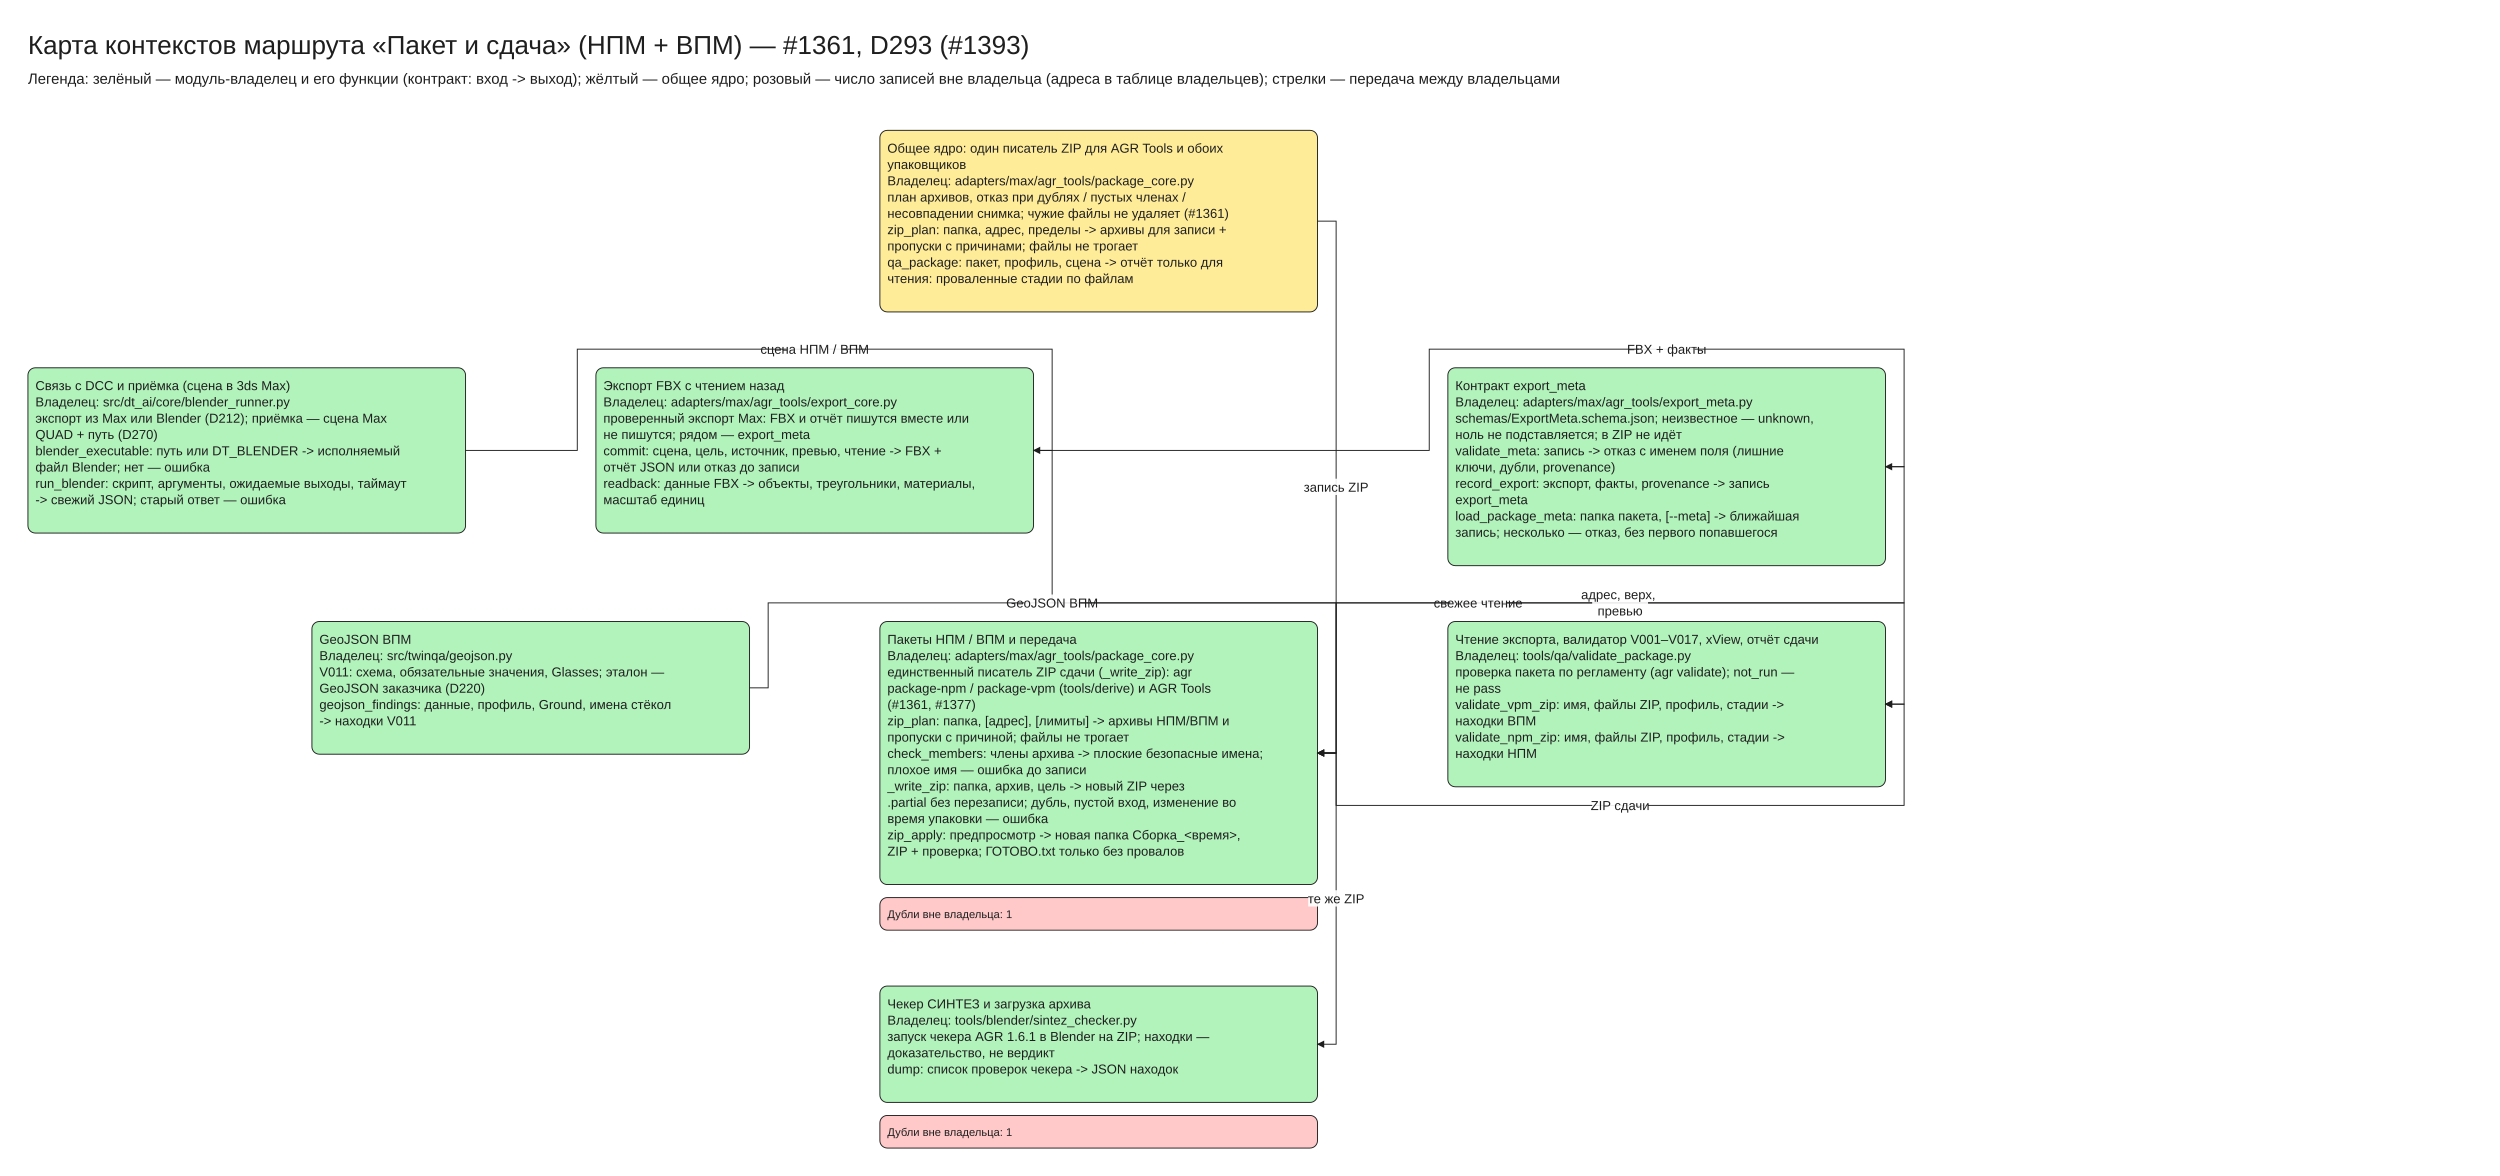
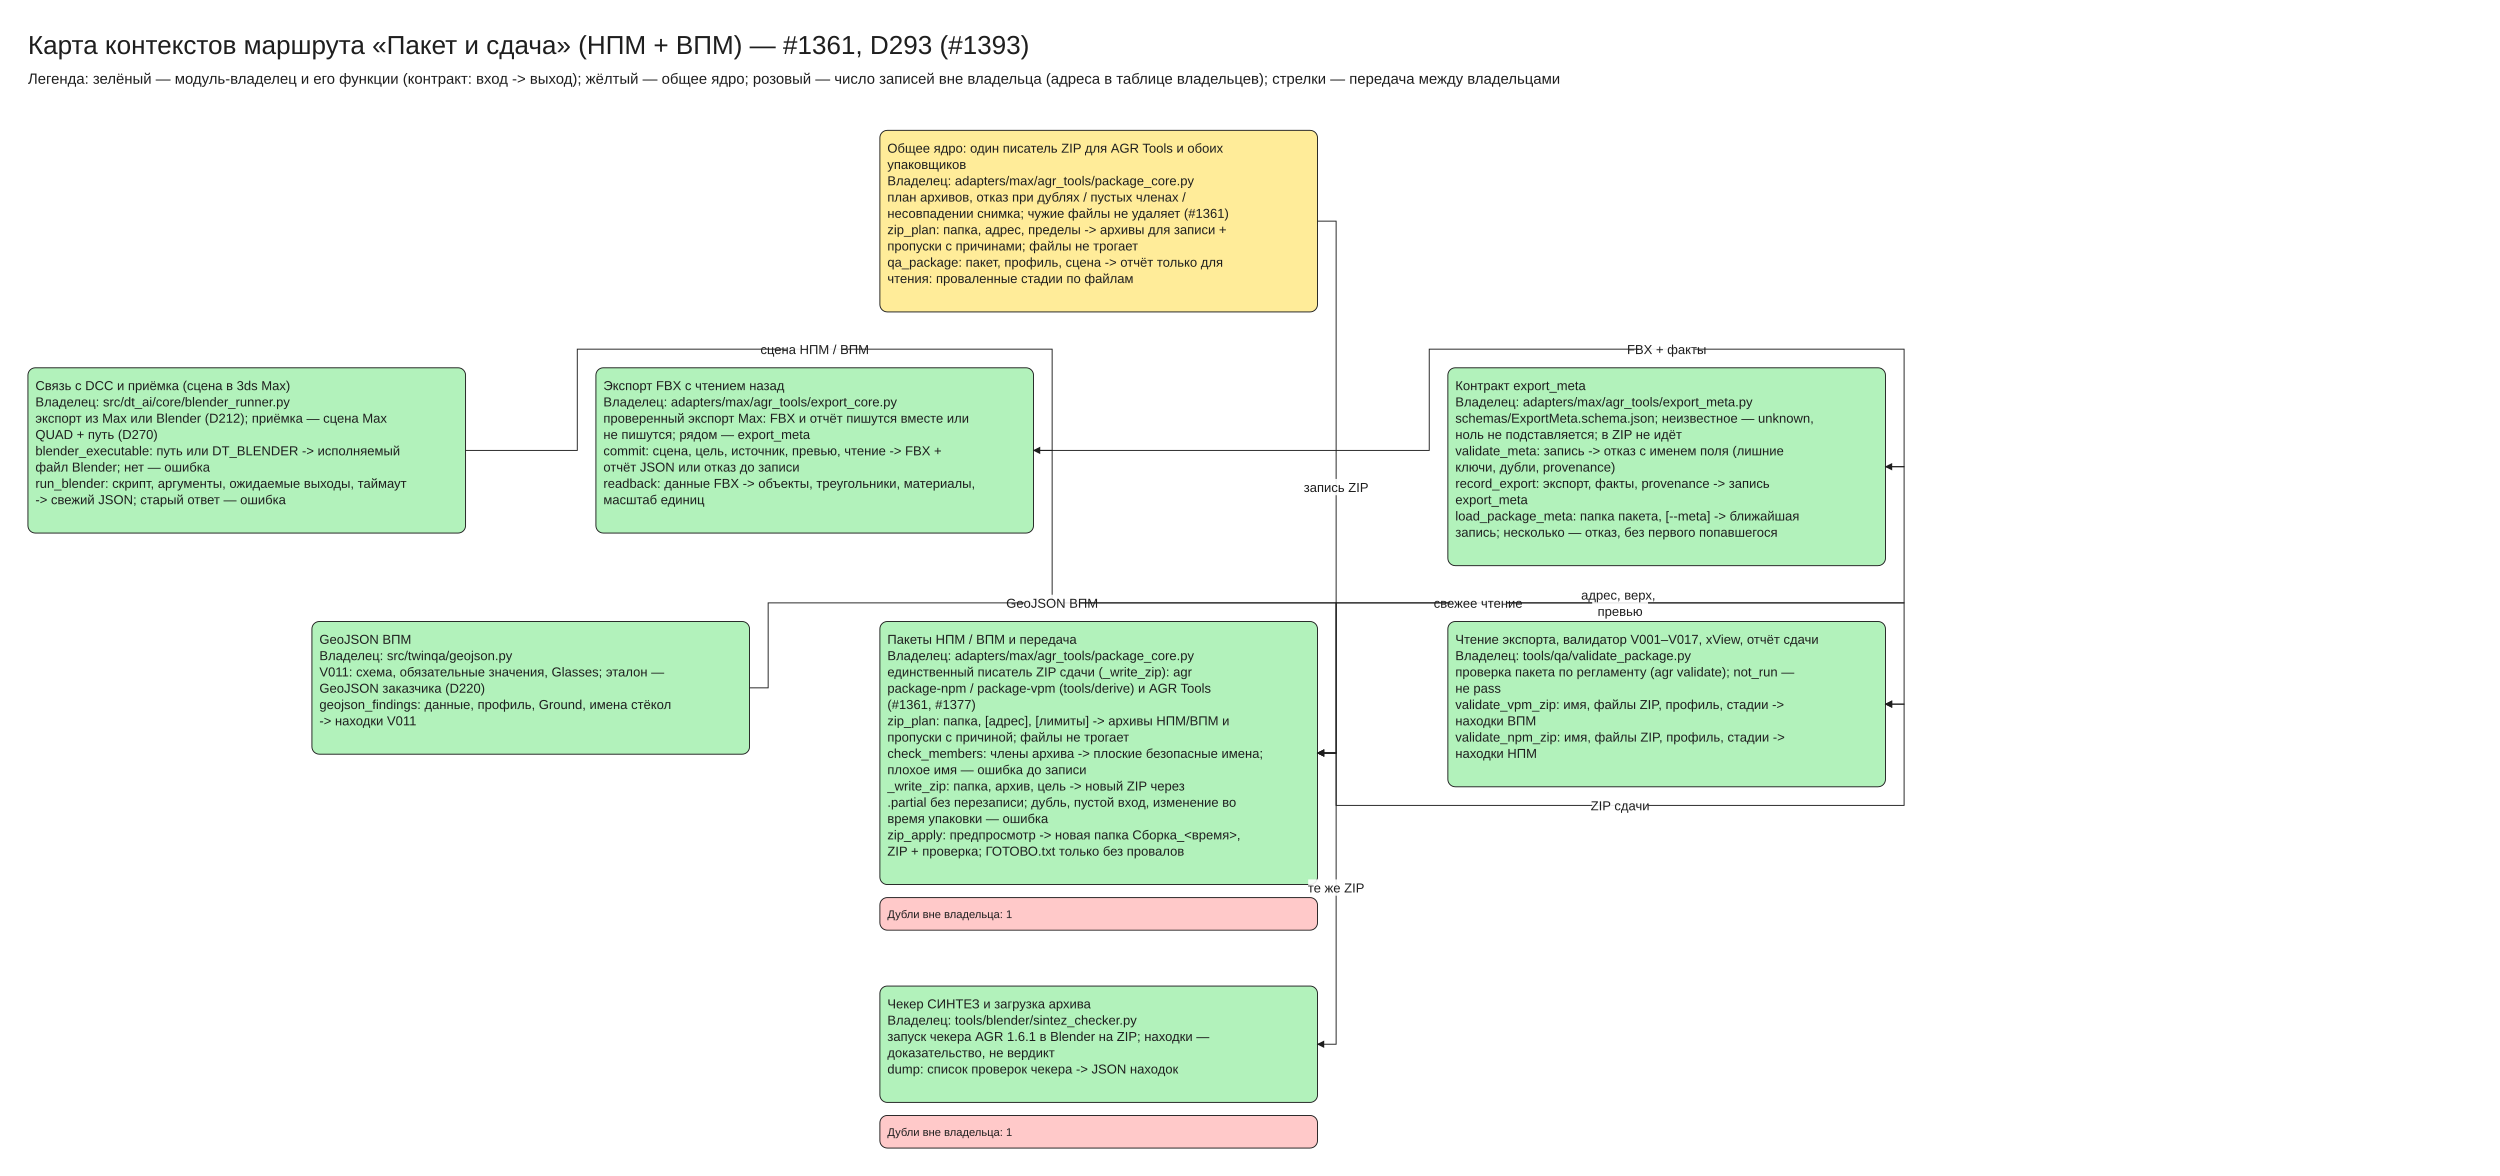
<svg xmlns="http://www.w3.org/2000/svg" viewBox="10 -30 2685 1263" width="2685" height="1263" font-family="Segoe UI, Arial, sans-serif">
  <defs>
    <marker id="arrow" viewBox="0 0 10 10" refX="9" refY="5" markerWidth="8" markerHeight="8" orient="auto-start-reverse">
      <path d="M0,0 L10,5 L0,10 z" fill="#1e1e1e" />
    </marker>
  </defs>
  <rect x="10" y="-30" width="2685" height="1263" fill="#ffffff" />
  <rect x="955.0" y="110" width="470" height="195.0" rx="8" fill="#ffec99" stroke="#1e1e1e" />
  <rect x="40.0" y="365.0" width="470" height="177.5" rx="8" fill="#b2f2bb" stroke="#1e1e1e" />
  <rect x="650.0" y="365.0" width="470" height="177.5" rx="8" fill="#b2f2bb" stroke="#1e1e1e" />
  <rect x="1565.0" y="365.0" width="470" height="212.5" rx="8" fill="#b2f2bb" stroke="#1e1e1e" />
  <rect x="1565.0" y="637.5" width="470" height="177.5" rx="8" fill="#b2f2bb" stroke="#1e1e1e" />
  <rect x="345.0" y="637.5" width="470" height="142.5" rx="8" fill="#b2f2bb" stroke="#1e1e1e" />
  <rect x="955.0" y="637.5" width="470" height="282.5" rx="8" fill="#b2f2bb" stroke="#1e1e1e" />
  <rect x="955.0" y="934.0" width="470" height="35.0" rx="8" fill="#ffc9c9" stroke="#1e1e1e" />
  <rect x="955.0" y="1029.0" width="470" height="125.0" rx="8" fill="#b2f2bb" stroke="#1e1e1e" />
  <rect x="955.0" y="1168.0" width="470" height="35.0" rx="8" fill="#ffc9c9" stroke="#1e1e1e" />
  <polyline points="510.0,453.75 630.0,453.75 630.0,345.0 1140.0,345.0 1140.0,453.75 1120.0,453.75" fill="none" stroke="#1e1e1e" marker-end="url(#arrow)" />
  <polyline points="1120.0,453.75 1545.0,453.75 1545.0,345.0 2055.0,345.0 2055.0,471.25 2035.0,471.25" fill="none" stroke="#1e1e1e" marker-end="url(#arrow)" />
  <polyline points="1120.0,453.75 1140.0,453.75 1140.0,617.5 2055.0,617.5 2055.0,726.25 2035.0,726.25" fill="none" stroke="#1e1e1e" marker-end="url(#arrow)" />
  <polyline points="2035.0,471.25 2055.0,471.25 2055.0,617.5 1445.0,617.5 1445.0,778.75 1425.0,778.75" fill="none" stroke="#1e1e1e" marker-end="url(#arrow)" />
  <polyline points="815.0,708.75 835.0,708.75 835.0,617.5 1445.0,617.5 1445.0,778.75 1425.0,778.75" fill="none" stroke="#1e1e1e" marker-end="url(#arrow)" />
  <polyline points="1425.0,207.5 1445.0,207.5 1445.0,778.75 1425.0,778.75" fill="none" stroke="#1e1e1e" marker-end="url(#arrow)" />
  <polyline points="1425.0,778.75 1445.0,778.75 1445.0,835.0 2055.0,835.0 2055.0,726.25 2035.0,726.25" fill="none" stroke="#1e1e1e" marker-end="url(#arrow)" />
  <polyline points="1425.0,778.75 1445.0,778.75 1445.0,1091.5 1425.0,1091.5" fill="none" stroke="#1e1e1e" marker-end="url(#arrow)" />
  <text x="40" y="0" font-size="28" text-anchor="start" fill="#1e1e1e">
    <tspan x="40" dy="28">Карта контекстов маршрута «Пакет и сдача» (НПМ + ВПМ) — #1361, D293 (#1393)</tspan>
  </text>
  <text x="40" y="44" font-size="16" text-anchor="start" fill="#1e1e1e">
    <tspan x="40" dy="16">Легенда: зелёный — модуль-владелец и его функции (контракт: вход -&gt; выход); жёлтый — общее ядро; розовый — число записей вне владельца (адреса в таблице владельцев); стрелки — передача между владельцами</tspan>
  </text>
  <text x="963.0" y="120.0" font-size="14" text-anchor="start" fill="#1e1e1e">
    <tspan x="963.0" dy="14">Общее ядро: один писатель ZIP для AGR Tools и обоих</tspan>
    <tspan x="963.0" dy="17.5">упаковщиков</tspan>
    <tspan x="963.0" dy="17.5">Владелец: adapters/max/agr_tools/package_core.py</tspan>
    <tspan x="963.0" dy="17.5">план архивов, отказ при дублях / пустых членах /</tspan>
    <tspan x="963.0" dy="17.5">несовпадении снимка; чужие файлы не удаляет (#1361)</tspan>
    <tspan x="963.0" dy="17.5" />
    <tspan x="963.0" dy="17.5">zip_plan: папка, адрес, пределы -&gt; архивы для записи +</tspan>
    <tspan x="963.0" dy="17.5">пропуски с причинами; файлы не трогает</tspan>
    <tspan x="963.0" dy="17.5">qa_package: пакет, профиль, сцена -&gt; отчёт только для</tspan>
    <tspan x="963.0" dy="17.5">чтения: проваленные стадии по файлам</tspan>
  </text>
  <text x="48.0" y="375.0" font-size="14" text-anchor="start" fill="#1e1e1e">
    <tspan x="48.0" dy="14">Связь с DCC и приёмка (сцена в 3ds Max)</tspan>
    <tspan x="48.0" dy="17.5">Владелец: src/dt_ai/core/blender_runner.py</tspan>
    <tspan x="48.0" dy="17.5">экспорт из Max или Blender (D212); приёмка — сцена Max</tspan>
    <tspan x="48.0" dy="17.5">QUAD + путь (D270)</tspan>
    <tspan x="48.0" dy="17.5" />
    <tspan x="48.0" dy="17.5">blender_executable: путь или DT_BLENDER -&gt; исполняемый</tspan>
    <tspan x="48.0" dy="17.5">файл Blender; нет — ошибка</tspan>
    <tspan x="48.0" dy="17.5">run_blender: скрипт, аргументы, ожидаемые выходы, таймаут</tspan>
    <tspan x="48.0" dy="17.5">-&gt; свежий JSON; старый ответ — ошибка</tspan>
  </text>
  <text x="658.0" y="375.0" font-size="14" text-anchor="start" fill="#1e1e1e">
    <tspan x="658.0" dy="14">Экспорт FBX с чтением назад</tspan>
    <tspan x="658.0" dy="17.5">Владелец: adapters/max/agr_tools/export_core.py</tspan>
    <tspan x="658.0" dy="17.5">проверенный экспорт Max: FBX и отчёт пишутся вместе или</tspan>
    <tspan x="658.0" dy="17.5">не пишутся; рядом — export_meta</tspan>
    <tspan x="658.0" dy="17.5" />
    <tspan x="658.0" dy="17.5">commit: сцена, цель, источник, превью, чтение -&gt; FBX +</tspan>
    <tspan x="658.0" dy="17.5">отчёт JSON или отказ до записи</tspan>
    <tspan x="658.0" dy="17.5">readback: данные FBX -&gt; объекты, треугольники, материалы,</tspan>
    <tspan x="658.0" dy="17.5">масштаб единиц</tspan>
  </text>
  <text x="1573.0" y="375.0" font-size="14" text-anchor="start" fill="#1e1e1e">
    <tspan x="1573.0" dy="14">Контракт export_meta</tspan>
    <tspan x="1573.0" dy="17.5">Владелец: adapters/max/agr_tools/export_meta.py</tspan>
    <tspan x="1573.0" dy="17.5">schemas/ExportMeta.schema.json; неизвестное — unknown,</tspan>
    <tspan x="1573.0" dy="17.5">ноль не подставляется; в ZIP не идёт</tspan>
    <tspan x="1573.0" dy="17.5" />
    <tspan x="1573.0" dy="17.5">validate_meta: запись -&gt; отказ с именем поля (лишние</tspan>
    <tspan x="1573.0" dy="17.5">ключи, дубли, provenance)</tspan>
    <tspan x="1573.0" dy="17.5">record_export: экспорт, факты, provenance -&gt; запись</tspan>
    <tspan x="1573.0" dy="17.5">export_meta</tspan>
    <tspan x="1573.0" dy="17.5">load_package_meta: папка пакета, [--meta] -&gt; ближайшая</tspan>
    <tspan x="1573.0" dy="17.5">запись; несколько — отказ, без первого попавшегося</tspan>
  </text>
  <text x="1573.0" y="647.5" font-size="14" text-anchor="start" fill="#1e1e1e">
    <tspan x="1573.0" dy="14">Чтение экспорта, валидатор V001–V017, xView, отчёт сдачи</tspan>
    <tspan x="1573.0" dy="17.5">Владелец: tools/qa/validate_package.py</tspan>
    <tspan x="1573.0" dy="17.5">проверка пакета по регламенту (agr validate); not_run —</tspan>
    <tspan x="1573.0" dy="17.5">не pass</tspan>
    <tspan x="1573.0" dy="17.5" />
    <tspan x="1573.0" dy="17.5">validate_vpm_zip: имя, файлы ZIP, профиль, стадии -&gt;</tspan>
    <tspan x="1573.0" dy="17.5">находки ВПМ</tspan>
    <tspan x="1573.0" dy="17.5">validate_npm_zip: имя, файлы ZIP, профиль, стадии -&gt;</tspan>
    <tspan x="1573.0" dy="17.5">находки НПМ</tspan>
  </text>
  <text x="353.0" y="647.5" font-size="14" text-anchor="start" fill="#1e1e1e">
    <tspan x="353.0" dy="14">GeoJSON ВПМ</tspan>
    <tspan x="353.0" dy="17.5">Владелец: src/twinqa/geojson.py</tspan>
    <tspan x="353.0" dy="17.5">V011: схема, обязательные значения, Glasses; эталон —</tspan>
    <tspan x="353.0" dy="17.5">GeoJSON заказчика (D220)</tspan>
    <tspan x="353.0" dy="17.5" />
    <tspan x="353.0" dy="17.5">geojson_findings: данные, профиль, Ground, имена стёкол</tspan>
    <tspan x="353.0" dy="17.5">-&gt; находки V011</tspan>
  </text>
  <text x="963.0" y="647.5" font-size="14" text-anchor="start" fill="#1e1e1e">
    <tspan x="963.0" dy="14">Пакеты НПМ / ВПМ и передача</tspan>
    <tspan x="963.0" dy="17.5">Владелец: adapters/max/agr_tools/package_core.py</tspan>
    <tspan x="963.0" dy="17.5">единственный писатель ZIP сдачи (_write_zip): agr</tspan>
    <tspan x="963.0" dy="17.5">package-npm / package-vpm (tools/derive) и AGR Tools</tspan>
    <tspan x="963.0" dy="17.5">(#1361, #1377)</tspan>
    <tspan x="963.0" dy="17.5" />
    <tspan x="963.0" dy="17.5">zip_plan: папка, [адрес], [лимиты] -&gt; архивы НПМ/ВПМ и</tspan>
    <tspan x="963.0" dy="17.5">пропуски с причиной; файлы не трогает</tspan>
    <tspan x="963.0" dy="17.5">check_members: члены архива -&gt; плоские безопасные имена;</tspan>
    <tspan x="963.0" dy="17.5">плохое имя — ошибка до записи</tspan>
    <tspan x="963.0" dy="17.5">_write_zip: папка, архив, цель -&gt; новый ZIP через</tspan>
    <tspan x="963.0" dy="17.5">.partial без перезаписи; дубль, пустой вход, изменение во</tspan>
    <tspan x="963.0" dy="17.5">время упаковки — ошибка</tspan>
    <tspan x="963.0" dy="17.5">zip_apply: предпросмотр -&gt; новая папка Сборка_&lt;время&gt;,</tspan>
    <tspan x="963.0" dy="17.5">ZIP + проверка; ГОТОВО.txt только без провалов</tspan>
  </text>
  <text x="963.0" y="944.0" font-size="12" text-anchor="start" fill="#1e1e1e">
    <tspan x="963.0" dy="12">Дубли вне владельца: 1</tspan>
  </text>
  <text x="963.0" y="1039.0" font-size="14" text-anchor="start" fill="#1e1e1e">
    <tspan x="963.0" dy="14">Чекер СИНТЕЗ и загрузка архива</tspan>
    <tspan x="963.0" dy="17.5">Владелец: tools/blender/sintez_checker.py</tspan>
    <tspan x="963.0" dy="17.5">запуск чекера AGR 1.6.1 в Blender на ZIP; находки —</tspan>
    <tspan x="963.0" dy="17.5">доказательство, не вердикт</tspan>
    <tspan x="963.0" dy="17.5" />
    <tspan x="963.0" dy="17.5">dump: список проверок чекера -&gt; JSON находок</tspan>
  </text>
  <text x="963.0" y="1178.0" font-size="12" text-anchor="start" fill="#1e1e1e">
    <tspan x="963.0" dy="12">Дубли вне владельца: 1</tspan>
  </text>
-   <rect x="855.0" y="336.0" width="60" height="17.5" fill="#ffffff" opacity="0.9" />
-   <text x="885.0" y="336.0" font-size="14" text-anchor="middle" fill="#1e1e1e">
+   <rect x="855.0" y="336.25" width="60" height="17.5" fill="#ffffff" opacity="0.9" />
+   <text x="885.0" y="336.25" font-size="14" text-anchor="middle" fill="#1e1e1e">
    <tspan x="885.0" dy="14">сцена НПМ / ВПМ</tspan>
  </text>
-   <rect x="1770.0" y="336.0" width="60" height="17.5" fill="#ffffff" opacity="0.9" />
-   <text x="1800.0" y="336.0" font-size="14" text-anchor="middle" fill="#1e1e1e">
+   <rect x="1770.0" y="336.25" width="60" height="17.5" fill="#ffffff" opacity="0.9" />
+   <text x="1800.0" y="336.25" font-size="14" text-anchor="middle" fill="#1e1e1e">
    <tspan x="1800.0" dy="14">FBX + факты</tspan>
  </text>
-   <rect x="1567.5" y="608.5" width="60" height="17.5" fill="#ffffff" opacity="0.9" />
-   <text x="1597.5" y="608.5" font-size="14" text-anchor="middle" fill="#1e1e1e">
+   <rect x="1567.5" y="608.75" width="60" height="17.5" fill="#ffffff" opacity="0.9" />
+   <text x="1597.5" y="608.75" font-size="14" text-anchor="middle" fill="#1e1e1e">
    <tspan x="1597.5" dy="14">свежее чтение</tspan>
  </text>
-   <rect x="1720.0" y="599.5" width="60" height="35.0" fill="#ffffff" opacity="0.9" />
-   <text x="1750.0" y="599.5" font-size="14" text-anchor="middle" fill="#1e1e1e">
+   <rect x="1720.0" y="600.0" width="60" height="35.0" fill="#ffffff" opacity="0.9" />
+   <text x="1750.0" y="600.0" font-size="14" text-anchor="middle" fill="#1e1e1e">
    <tspan x="1750.0" dy="14">адрес, верх,</tspan>
    <tspan x="1750.0" dy="17.5">превью</tspan>
  </text>
-   <rect x="1110.0" y="608.5" width="60" height="17.5" fill="#ffffff" opacity="0.9" />
-   <text x="1140.0" y="608.5" font-size="14" text-anchor="middle" fill="#1e1e1e">
+   <rect x="1110.0" y="608.75" width="60" height="17.5" fill="#ffffff" opacity="0.9" />
+   <text x="1140.0" y="608.75" font-size="14" text-anchor="middle" fill="#1e1e1e">
    <tspan x="1140.0" dy="14">GeoJSON ВПМ</tspan>
  </text>
-   <rect x="1415.0" y="484.12" width="60" height="17.5" fill="#ffffff" opacity="0.9" />
-   <text x="1445.0" y="484.12" font-size="14" text-anchor="middle" fill="#1e1e1e">
+   <rect x="1415.0" y="484.38" width="60" height="17.5" fill="#ffffff" opacity="0.9" />
+   <text x="1445.0" y="484.38" font-size="14" text-anchor="middle" fill="#1e1e1e">
    <tspan x="1445.0" dy="14">запись ZIP</tspan>
  </text>
-   <rect x="1720.0" y="826.0" width="60" height="17.5" fill="#ffffff" opacity="0.9" />
-   <text x="1750.0" y="826.0" font-size="14" text-anchor="middle" fill="#1e1e1e">
+   <rect x="1720.0" y="826.25" width="60" height="17.5" fill="#ffffff" opacity="0.9" />
+   <text x="1750.0" y="826.25" font-size="14" text-anchor="middle" fill="#1e1e1e">
    <tspan x="1750.0" dy="14">ZIP сдачи</tspan>
  </text>
-   <rect x="1415.0" y="926.12" width="60" height="17.5" fill="#ffffff" opacity="0.9" />
-   <text x="1445.0" y="926.12" font-size="14" text-anchor="middle" fill="#1e1e1e">
+   <rect x="1415.0" y="914.5" width="60" height="17.5" fill="#ffffff" opacity="0.9" />
+   <text x="1445.0" y="914.5" font-size="14" text-anchor="middle" fill="#1e1e1e">
    <tspan x="1445.0" dy="14">те же ZIP</tspan>
  </text>
</svg>
